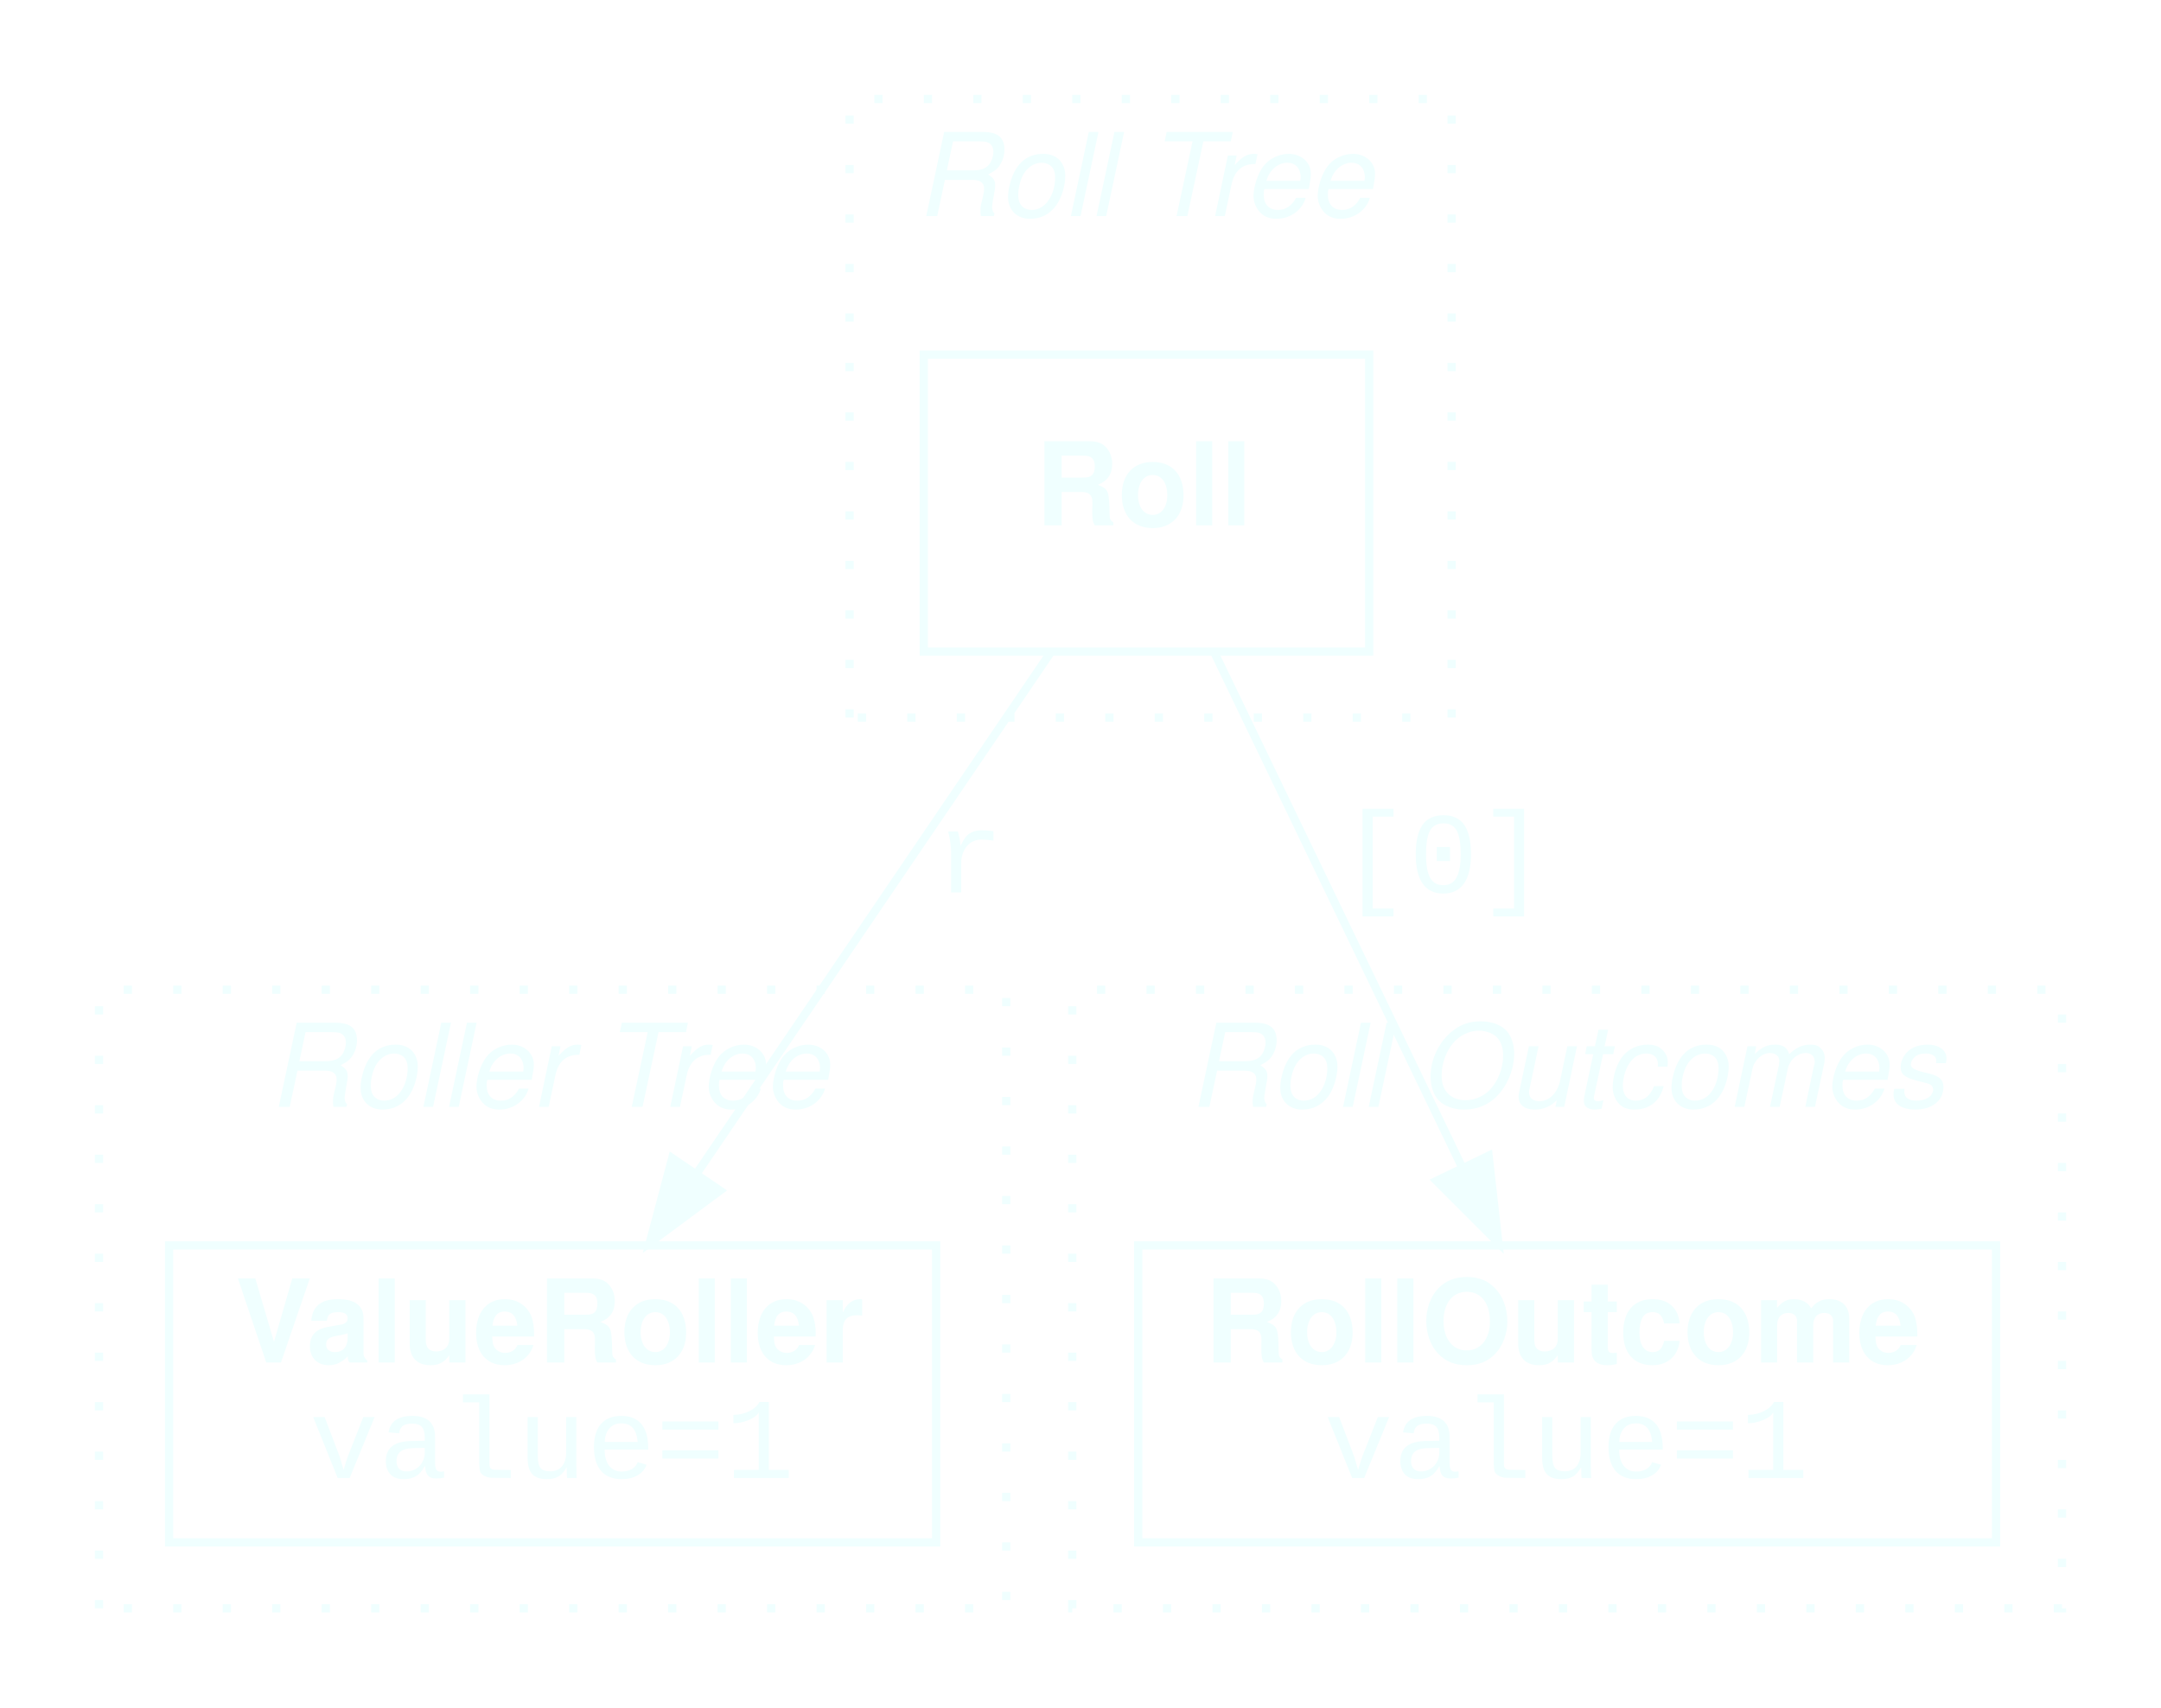
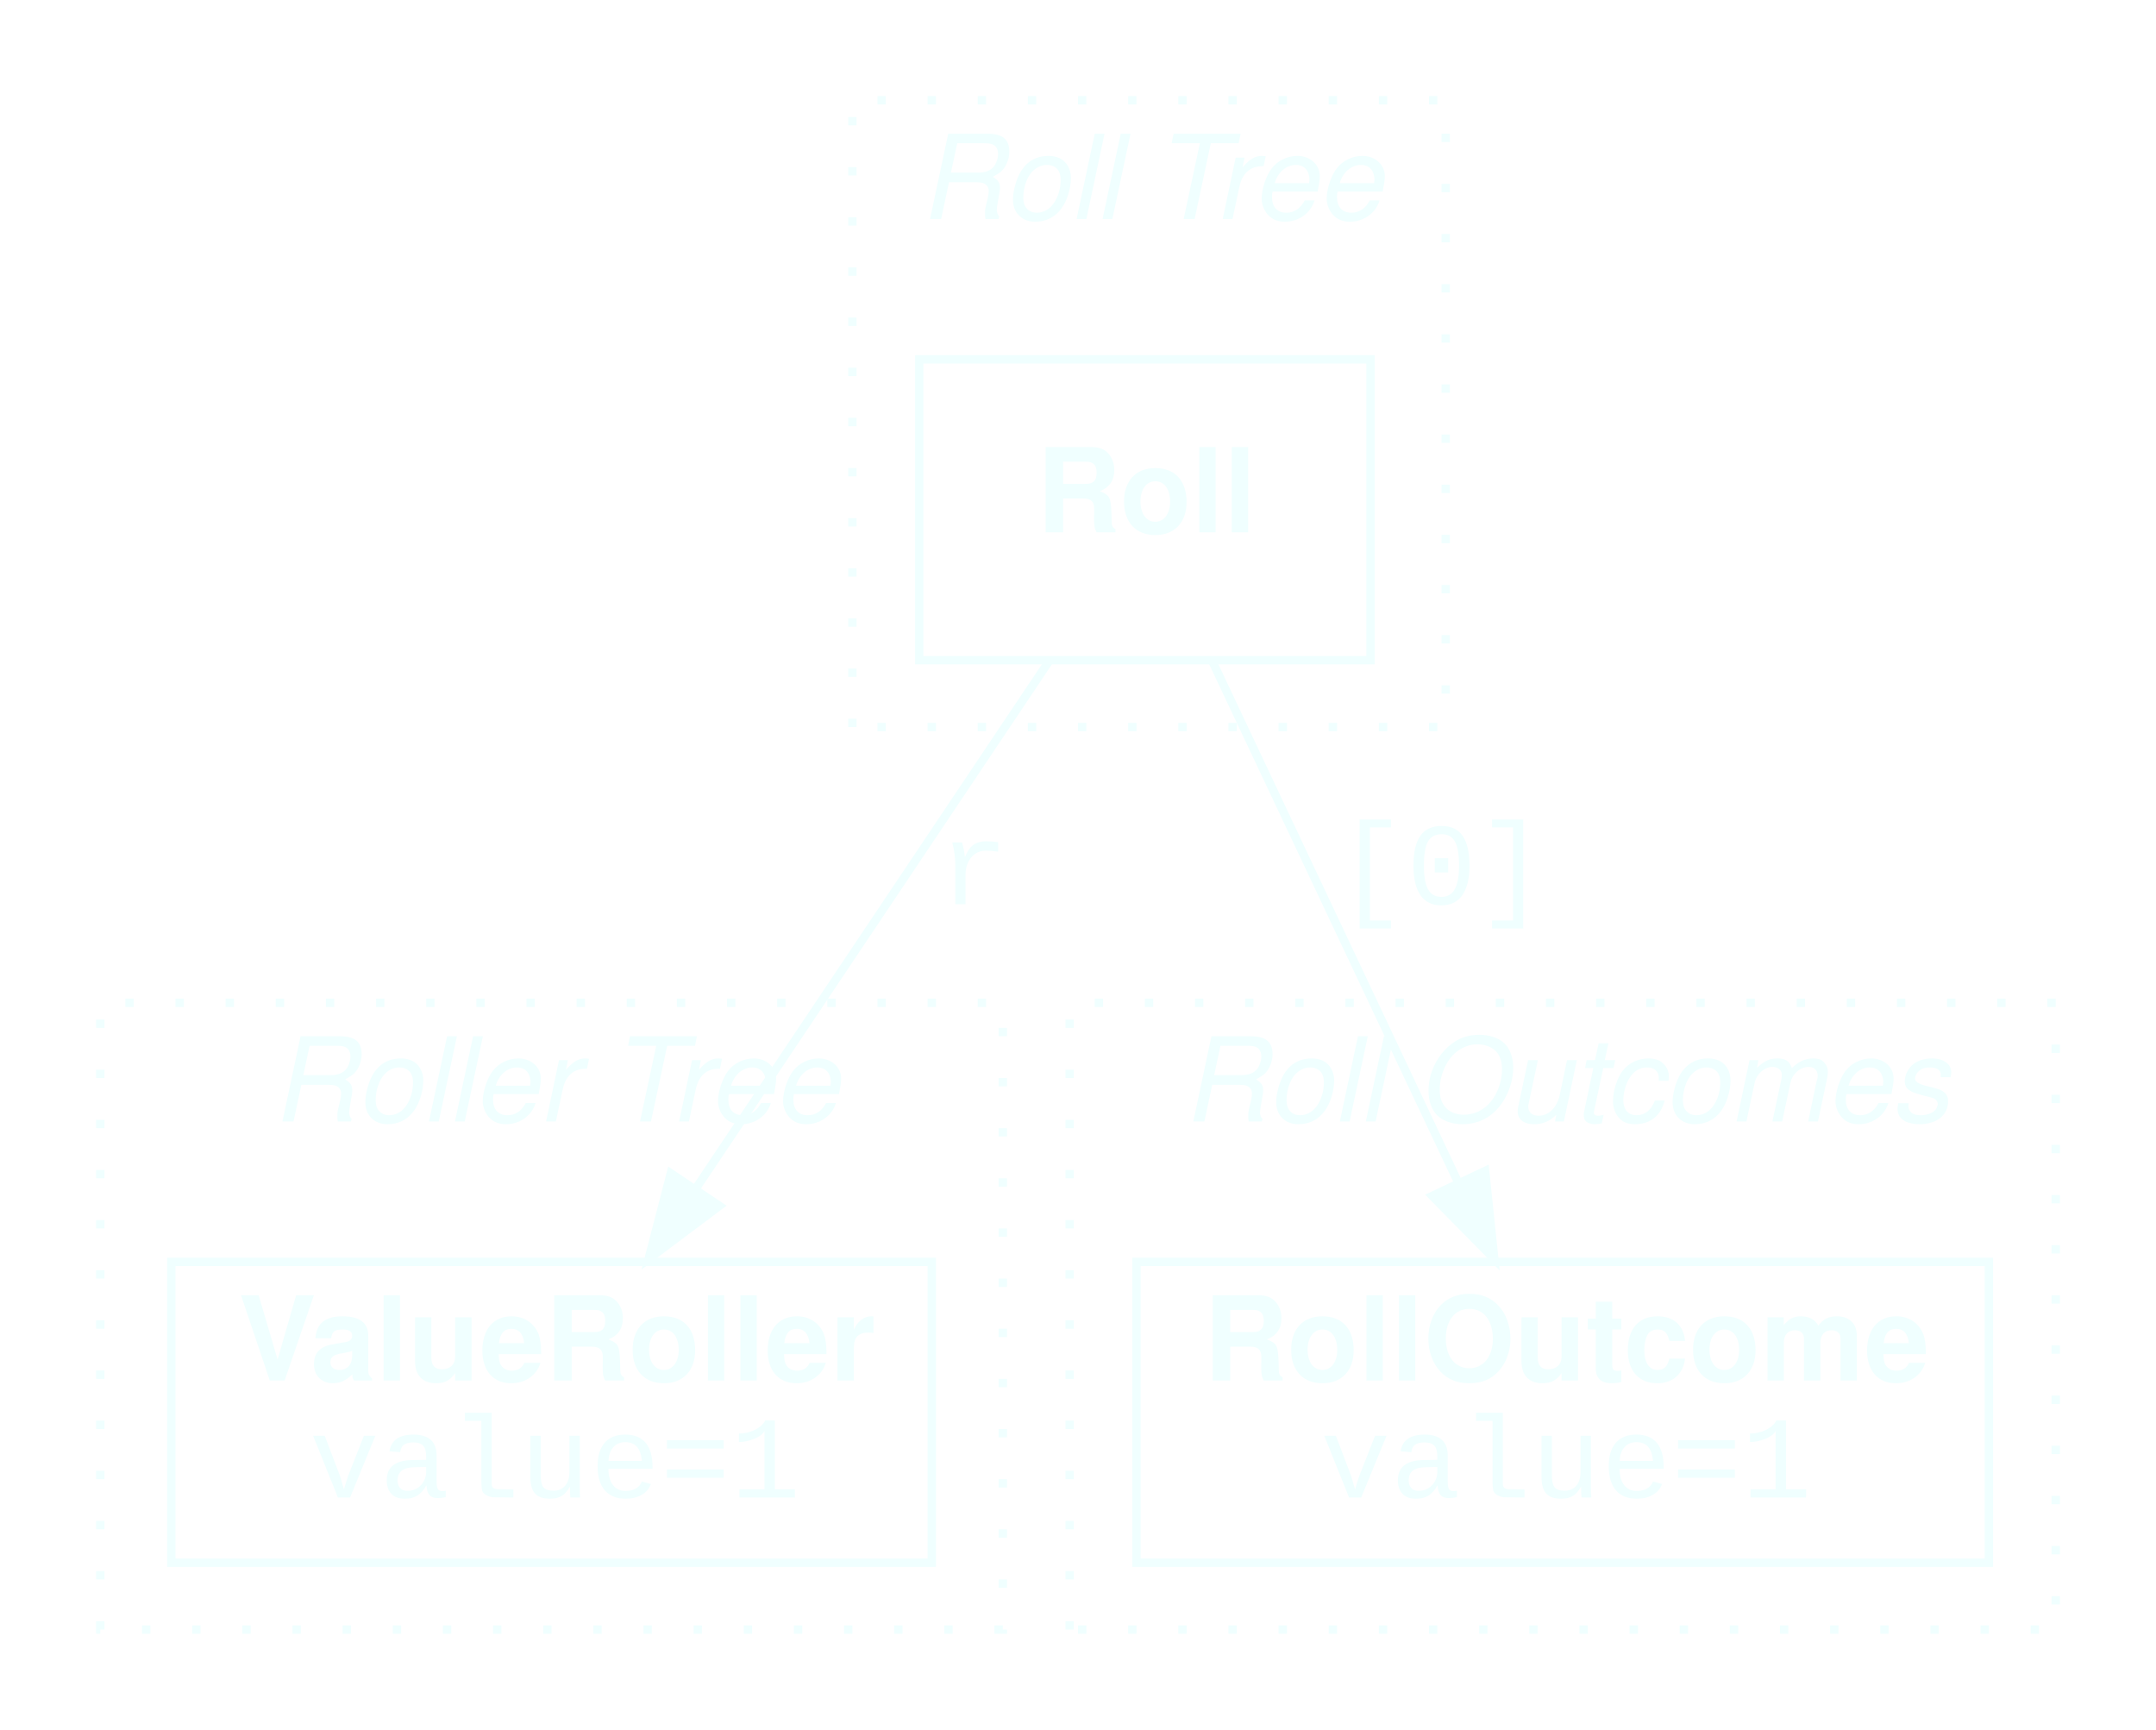
- <svg xmlns="http://www.w3.org/2000/svg" width="262pt" height="207pt" viewBox="0.00 0.00 262.00 207.00">
+ <svg xmlns="http://www.w3.org/2000/svg" width="258pt" height="207pt" viewBox="0.00 0.00 258.00 207.00">
  <g id="graph0" class="graph" transform="scale(1 1) rotate(0) translate(4 203)">
    <g id="clust1" class="cluster">
-       <polygon fill="transparent" stroke="Azure" stroke-dasharray="1,5" points="99,-116 99,-191 172,-191 172,-116 99,-116" />
-       <text text-anchor="start" x="107" y="-176.8" font-family="Helvetica,sans-Serif" font-style="italic" font-size="14.00" fill="Azure">Roll Tree</text>
+       <polygon fill="transparent" stroke="Azure" stroke-dasharray="1,5" points="98,-116 98,-191 169,-191 169,-116 98,-116" />
+       <text text-anchor="start" x="106" y="-176.8" font-family="Helvetica,sans-Serif" font-style="italic" font-size="14.00" fill="Azure">Roll Tree</text>
    </g>
    <g id="clust2" class="cluster">
-       <polygon fill="transparent" stroke="Azure" stroke-dasharray="1,5" points="8,-8 8,-83 118,-83 118,-8 8,-8" />
+       <polygon fill="transparent" stroke="Azure" stroke-dasharray="1,5" points="8,-8 8,-83 116,-83 116,-8 8,-8" />
      <text text-anchor="start" x="28.5" y="-68.8" font-family="Helvetica,sans-Serif" font-style="italic" font-size="14.00" fill="Azure">Roller Tree</text>
    </g>
    <g id="clust3" class="cluster">
-       <polygon fill="transparent" stroke="Azure" stroke-dasharray="1,5" points="126,-8 126,-83 246,-83 246,-8 126,-8" />
-       <text text-anchor="start" x="140" y="-68.8" font-family="Helvetica,sans-Serif" font-style="italic" font-size="14.00" fill="Azure">Roll Outcomes</text>
+       <polygon fill="transparent" stroke="Azure" stroke-dasharray="1,5" points="124,-8 124,-83 242,-83 242,-8 124,-8" />
+       <text text-anchor="start" x="137.5" y="-68.8" font-family="Helvetica,sans-Serif" font-style="italic" font-size="14.00" fill="Azure">Roll Outcomes</text>
    </g>
    <g id="node1" class="node">
-       <polygon fill="none" stroke="Azure" points="162,-160 108,-160 108,-124 162,-124 162,-160" />
-       <text text-anchor="start" x="121.5" y="-139.3" font-family="Helvetica,sans-Serif" font-weight="bold" font-size="14.00" fill="Azure">Roll</text>
+       <polygon fill="none" stroke="Azure" points="160,-160 106,-160 106,-124 160,-124 160,-160" />
+       <text text-anchor="start" x="120" y="-139.3" font-family="Helvetica,sans-Serif" font-weight="bold" font-size="14.00" fill="Azure">Roll</text>
    </g>
    <g id="node2" class="node">
-       <polygon fill="none" stroke="Azure" points="109.5,-52 16.5,-52 16.5,-16 109.5,-16 109.5,-52" />
+       <polygon fill="none" stroke="Azure" points="107.5,-52 16.5,-52 16.5,-16 107.5,-16 107.5,-52" />
      <text text-anchor="start" x="24.5" y="-37.8" font-family="Helvetica,sans-Serif" font-weight="bold" font-size="14.00" fill="Azure">ValueRoller</text>
-       <text text-anchor="start" x="33.5" y="-23.8" font-family="Courier New" font-size="14.00" fill="Azure">value=1</text>
+       <text text-anchor="start" x="33" y="-23.8" font-family="Courier New" font-size="14.00" fill="Azure">value=1</text>
    </g>
    <g id="edge1" class="edge">
-       <path fill="none" stroke="Azure" d="M123.43,-123.97C111.85,-106.92 93.88,-80.46 80.54,-60.82" />
-       <polygon fill="Azure" stroke="Azure" points="83.29,-58.65 74.78,-52.34 77.5,-62.58 83.29,-58.65" />
-       <text text-anchor="middle" x="113.5" y="-94.8" font-family="Courier New" font-size="14.00" fill="Azure">r</text>
+       <path fill="none" stroke="Azure" d="M121.59,-123.97C110.17,-106.92 92.45,-80.46 79.3,-60.82" />
+       <polygon fill="Azure" stroke="Azure" points="82.09,-58.7 73.61,-52.34 76.27,-62.6 82.09,-58.7" />
+       <text text-anchor="middle" x="112.5" y="-94.8" font-family="Courier New" font-size="14.00" fill="Azure">r</text>
    </g>
    <g id="node3" class="node">
-       <polygon fill="none" stroke="Azure" points="238,-52 134,-52 134,-16 238,-16 238,-52" />
-       <text text-anchor="start" x="142" y="-37.8" font-family="Helvetica,sans-Serif" font-weight="bold" font-size="14.00" fill="Azure">RollOutcome</text>
-       <text text-anchor="start" x="156.5" y="-23.8" font-family="Courier New" font-size="14.00" fill="Azure">value=1</text>
+       <polygon fill="none" stroke="Azure" points="234,-52 132,-52 132,-16 234,-16 234,-52" />
+       <text text-anchor="start" x="140" y="-37.8" font-family="Helvetica,sans-Serif" font-weight="bold" font-size="14.00" fill="Azure">RollOutcome</text>
+       <text text-anchor="start" x="154" y="-23.8" font-family="Courier New" font-size="14.00" fill="Azure">value=1</text>
    </g>
    <g id="edge2" class="edge">
-       <path fill="none" stroke="Azure" d="M143.19,-123.97C151.32,-107.07 163.9,-80.94 173.32,-61.36" />
-       <polygon fill="Azure" stroke="Azure" points="176.48,-62.87 177.66,-52.34 170.17,-59.83 176.48,-62.87" />
-       <text text-anchor="middle" x="171" y="-94.8" font-family="Courier New" font-size="14.00" fill="Azure">[0]</text>
+       <path fill="none" stroke="Azure" d="M141.03,-123.97C148.97,-107.15 161.22,-81.17 170.44,-61.62" />
+       <polygon fill="Azure" stroke="Azure" points="173.72,-62.88 174.82,-52.34 167.39,-59.89 173.72,-62.88" />
+       <text text-anchor="middle" x="168.5" y="-94.8" font-family="Courier New" font-size="14.00" fill="Azure">[0]</text>
    </g>
  </g>
</svg>
